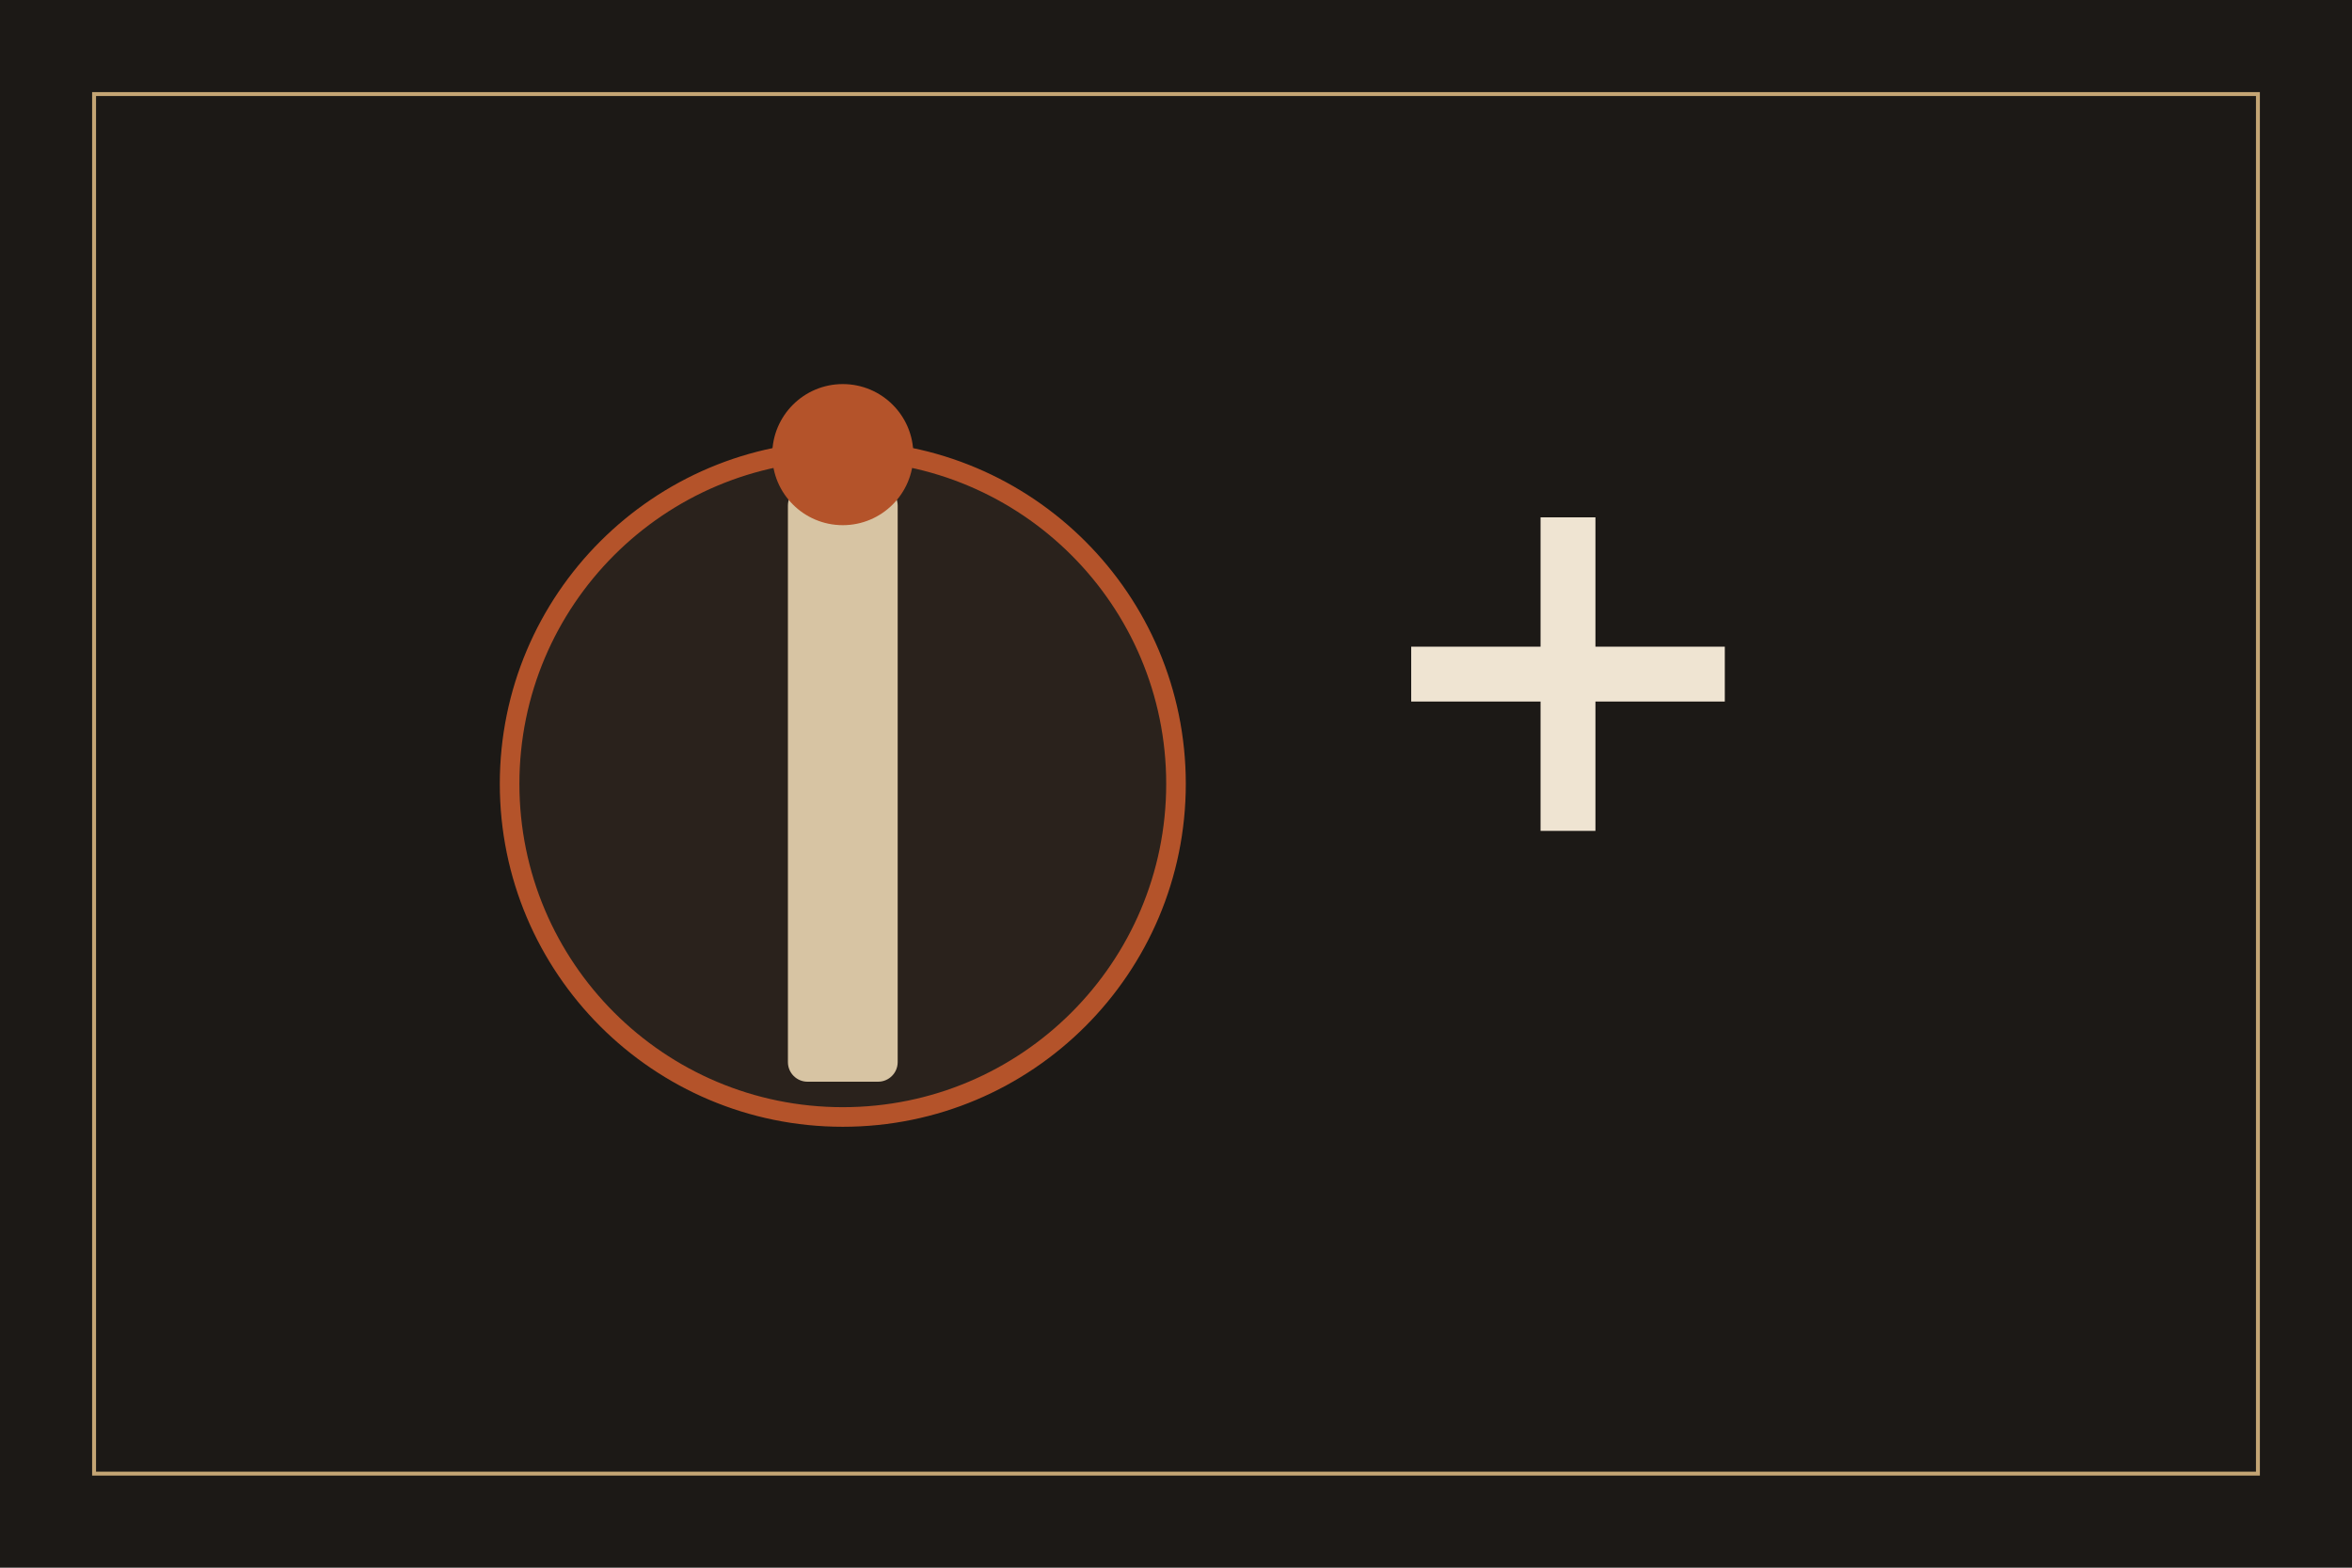
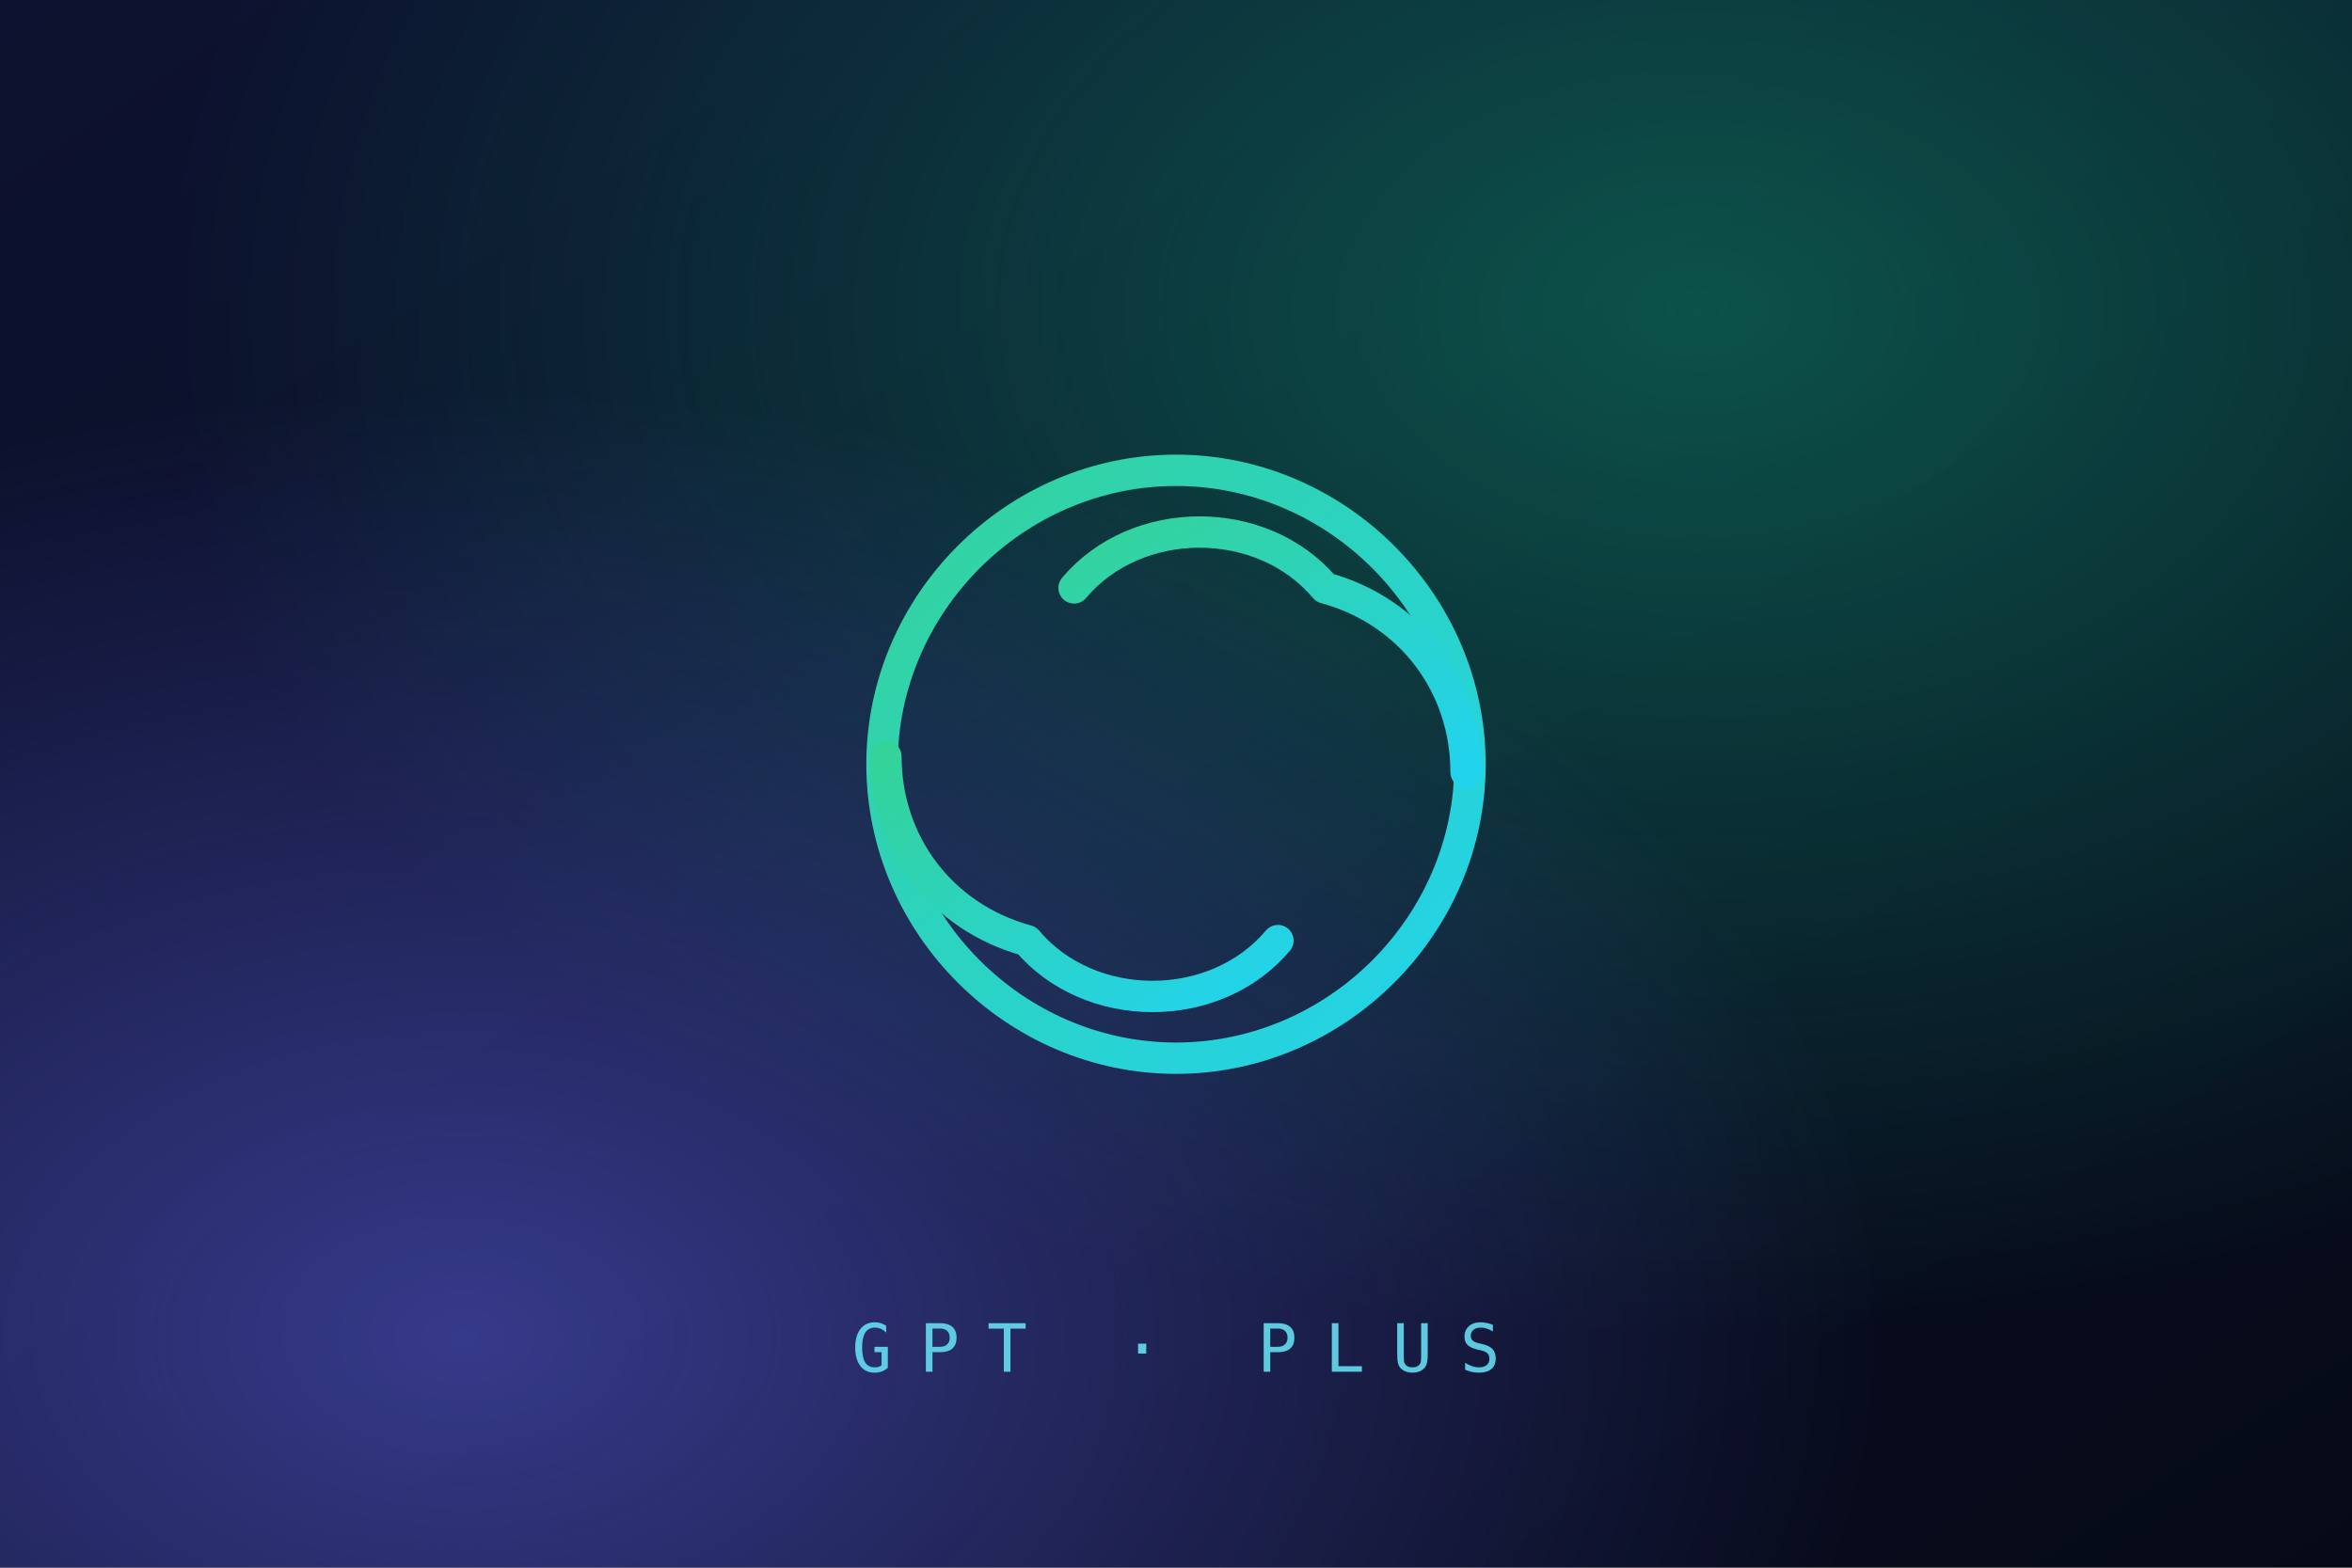
<svg xmlns="http://www.w3.org/2000/svg" viewBox="0 0 1200 800" role="img" aria-label="ChatGPT Plus 月卡封面">
-   <rect width="1200" height="800" fill="#1c1916" />
-   <rect x="48" y="48" width="1104" height="704" fill="none" stroke="#c4a574" stroke-width="2" />
-   <circle cx="430" cy="400" r="170" fill="#2a221c" stroke="#b4532a" stroke-width="10" />
-   <rect x="402" y="248" width="56" height="304" rx="10" fill="#d7c4a3" />
-   <circle cx="430" cy="232" r="36" fill="#b4532a" />
-   <rect x="720" y="330" width="160" height="28" fill="#efe4d2" />
-   <rect x="786" y="264" width="28" height="160" fill="#efe4d2" />
+   <defs>
+     <linearGradient id="bg" x1="0" y1="0" x2="1" y2="1">
+       <stop offset="0" stop-color="#0d1230" />
+       <stop offset="1" stop-color="#060a18" />
+     </linearGradient>
+     <linearGradient id="mark" x1="0" y1="0" x2="1" y2="1">
+       <stop offset="0" stop-color="#34d399" />
+       <stop offset="1" stop-color="#22d3ee" />
+     </linearGradient>
+     <radialGradient id="g1" cx=".72" cy=".2" r=".65">
+       <stop offset="0" stop-color="#10b981" stop-opacity=".4" />
+       <stop offset="1" stop-color="#10b981" stop-opacity="0" />
+     </radialGradient>
+     <radialGradient id="g2" cx=".2" cy=".85" r=".6">
+       <stop offset="0" stop-color="#6366f1" stop-opacity=".5" />
+       <stop offset="1" stop-color="#6366f1" stop-opacity="0" />
+     </radialGradient>
+   </defs>
+   <rect width="1200" height="800" fill="url(#bg)" />
+   <rect width="1200" height="800" fill="url(#g1)" />
+   <rect width="1200" height="800" fill="url(#g2)" />
+   <g transform="translate(600 390)" fill="none" stroke="url(#mark)" stroke-width="16" stroke-linejoin="round" stroke-linecap="round">
+     <path d="M0 -150 C82 -150 150 -82 150 0 C150 82 82 150 0 150 C-82 150 -150 82 -150 0 C-150 -82 -82 -150 0 -150 Z" />
+     <path d="M-52 -90 C-20 -128 44 -128 76 -90 C120 -78 148 -40 148 4" />
+     <path d="M52 90 C20 128 -44 128 -76 90 C-120 78 -148 40 -148 -4" />
+   </g>
+   <text x="600" y="700" text-anchor="middle" font-family="Consolas, monospace" font-size="34" letter-spacing="14" fill="#67e8f9" opacity=".85">GPT · PLUS</text>
</svg>
